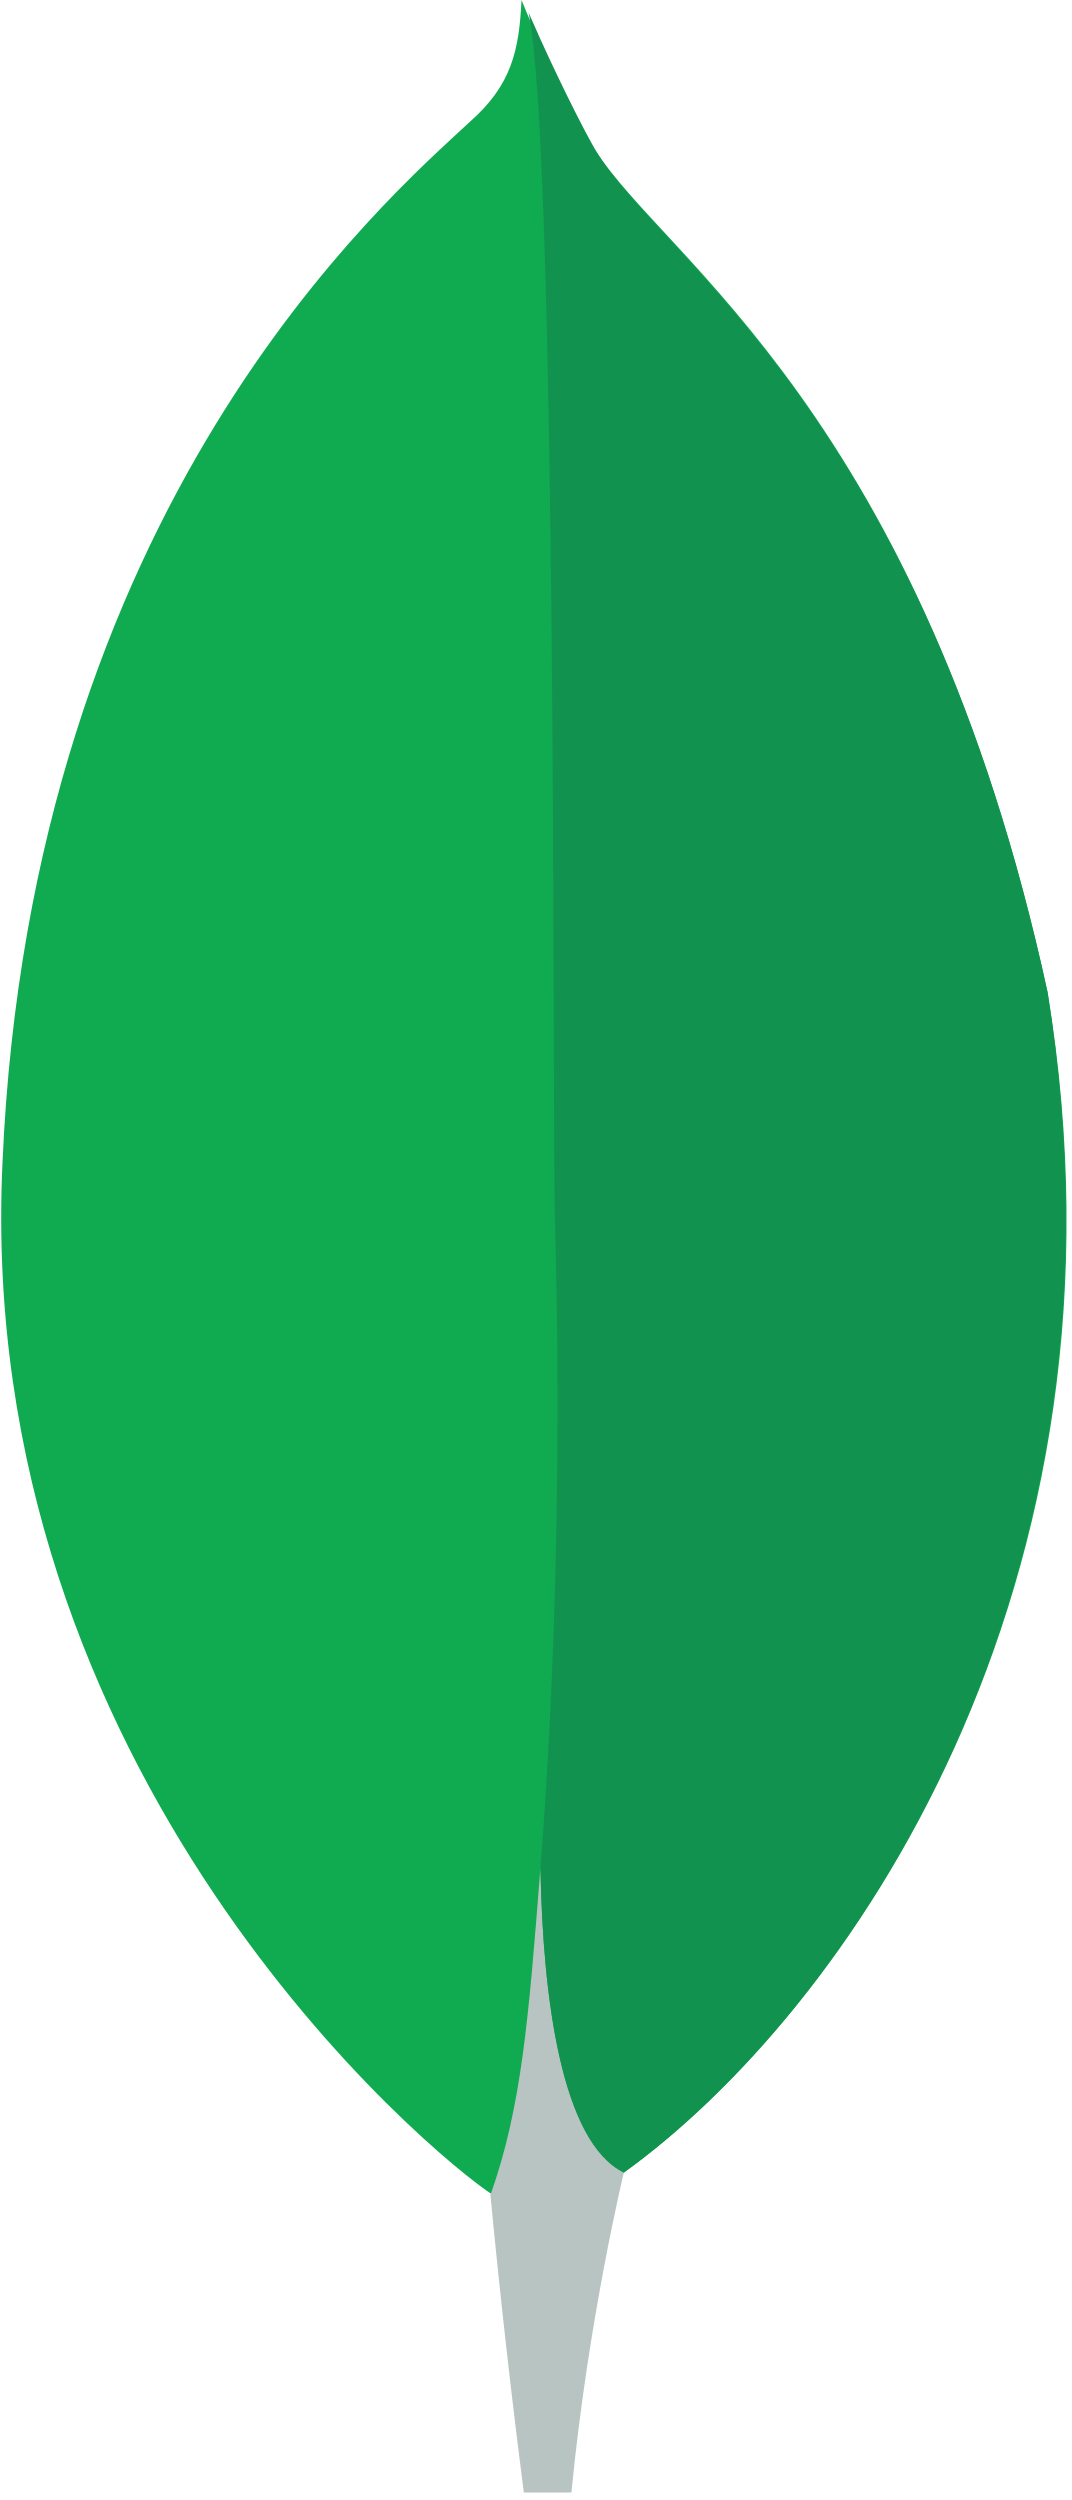
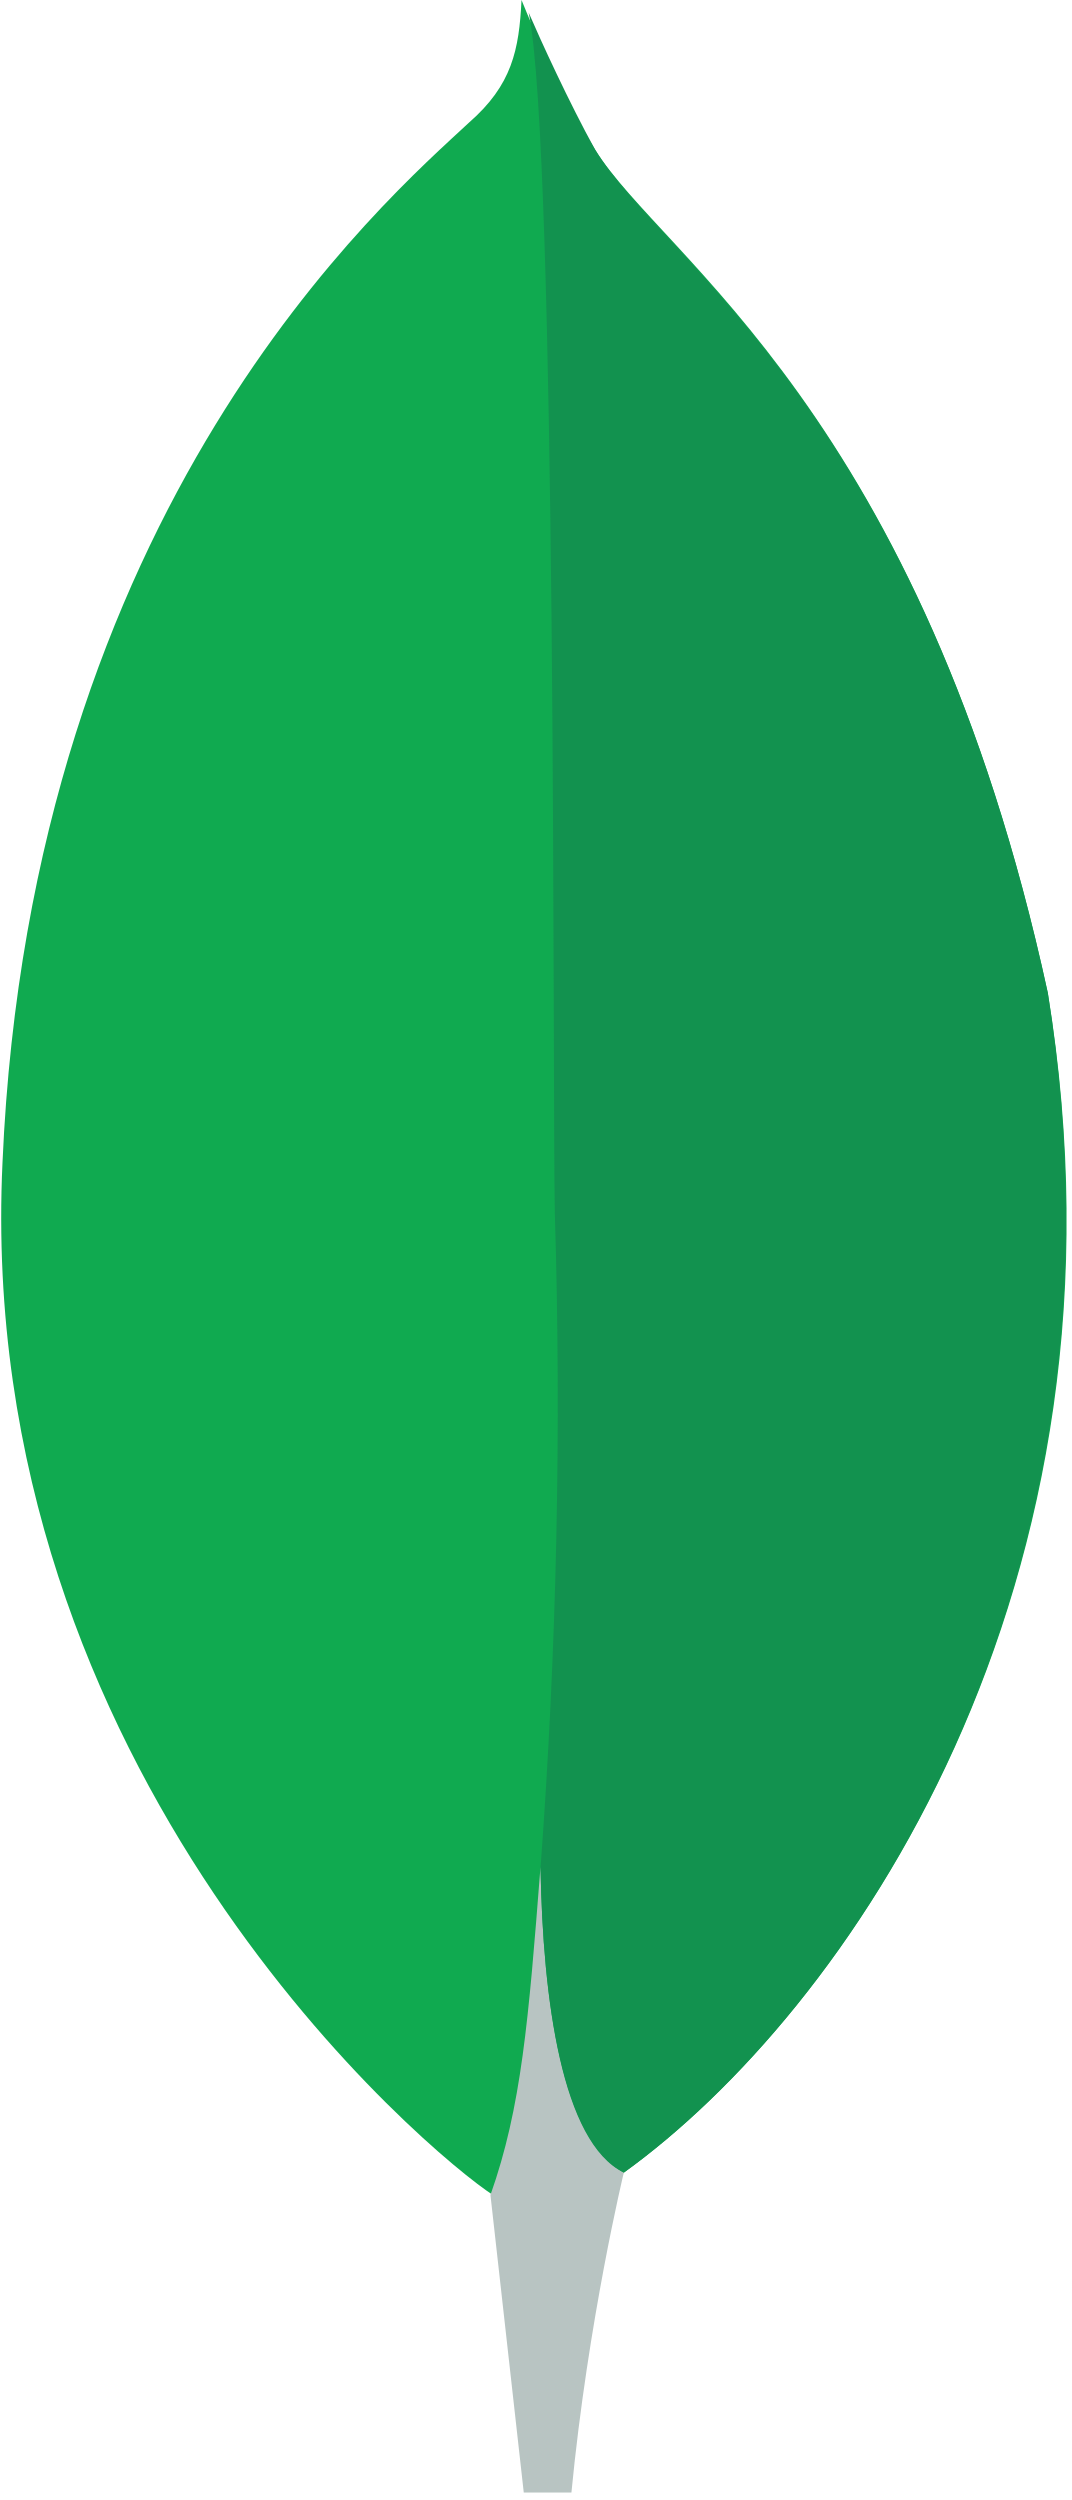
- <svg xmlns="http://www.w3.org/2000/svg" width="12" height="28" viewBox="0 0 12 28" fill="none">
-   <path d="M11.734 11.116C10.321 4.62 7.414 2.884 6.668 1.68C6.241 1.008 5.841 0 5.841 0C5.814 0.56 5.734 0.952 5.254 1.372C4.321 2.24 0.348 5.656 0.028 13.02C-0.292 19.88 4.828 24.136 5.521 24.584C6.054 24.864 6.668 24.584 6.988 24.332C9.441 22.568 12.828 17.808 11.734 11.116Z" fill="#10AA50" />
-   <path d="M6.053 20.916C5.92 22.624 5.84 23.604 5.493 24.584C5.599 25.697 5.724 26.808 5.867 27.916H6.4C6.587 25.984 6.987 24.332 6.987 24.332C6.293 23.968 6.08 22.4 6.053 20.916Z" fill="#B8C4C2" />
-   <path d="M6.987 24.333C6.293 23.997 6.08 22.401 6.053 20.917C6.213 18.901 6.293 16.297 6.213 13.581C6.187 12.293 6.24 1.681 5.92 0.141C6.053 0.449 6.373 1.149 6.667 1.681C7.413 2.913 10.32 4.621 11.733 11.117C12.8 17.809 9.467 22.541 6.987 24.333Z" fill="#12924F" />
+ <svg xmlns="http://www.w3.org/2000/svg" width="12" height="28" fill="none">
+   <path d="M11.734 11.116C10.321 4.62 7.414 2.884 6.668 1.68 6.241 1.008 5.841 0 5.841 0c-.027.56-.107.952-.587 1.372C4.321 2.24.348 5.656.028 13.02c-.32 6.86 4.8 11.116 5.493 11.564.533.28 1.147 0 1.467-.252 2.453-1.764 5.84-6.524 4.747-13.216z" fill="#10aa50" />
+   <path d="M6.053 20.916c-.133 1.708-.213 2.688-.56 3.668l.373 3.332H6.4c.187-1.932.587-3.584.587-3.584-.693-.364-.907-1.932-.933-3.416z" fill="#b8c4c2" />
+   <path d="M6.987 24.333c-.693-.336-.907-1.932-.933-3.416a70.02 70.02 0 0 0 .16-7.336c-.027-1.288.027-11.9-.293-13.44.133.308.453 1.008.747 1.54.747 1.232 3.653 2.94 5.067 9.436 1.067 6.692-2.267 11.424-4.747 13.216z" fill="#12924f" />
</svg>
